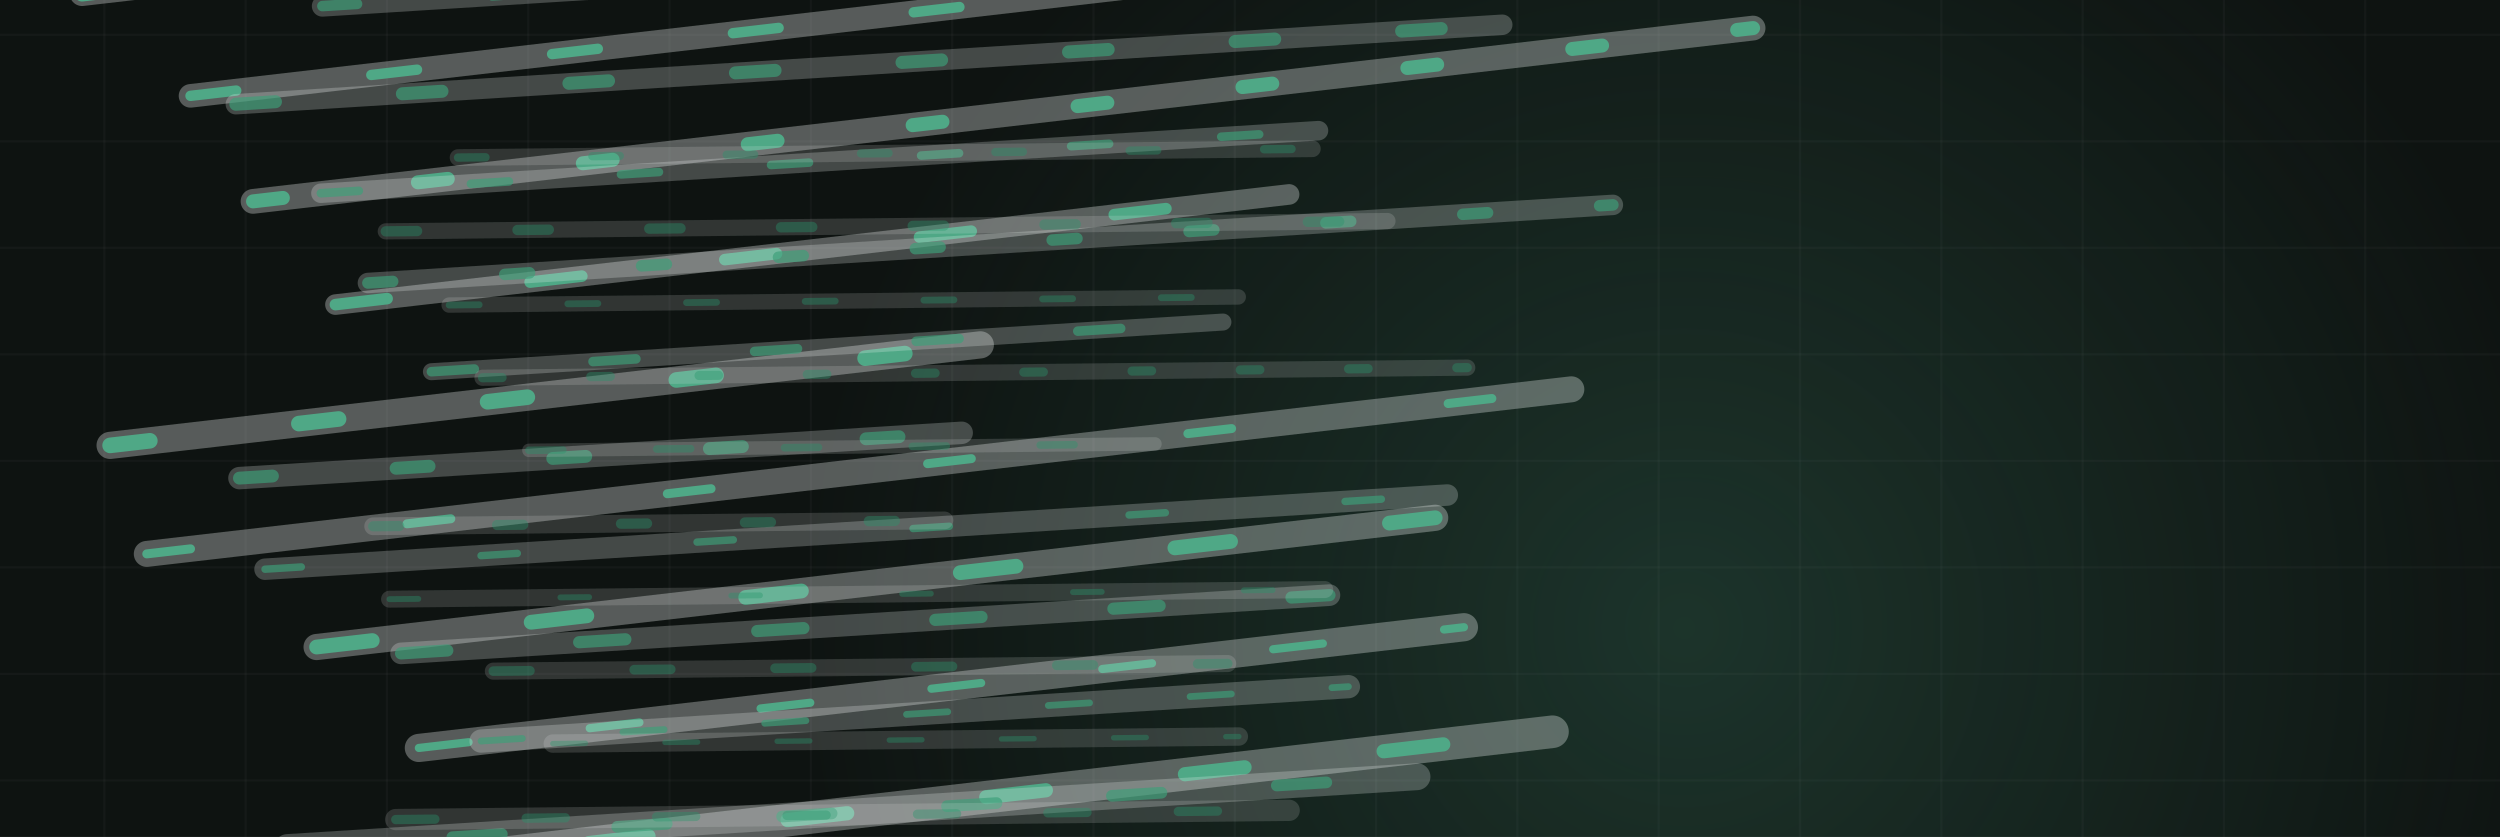
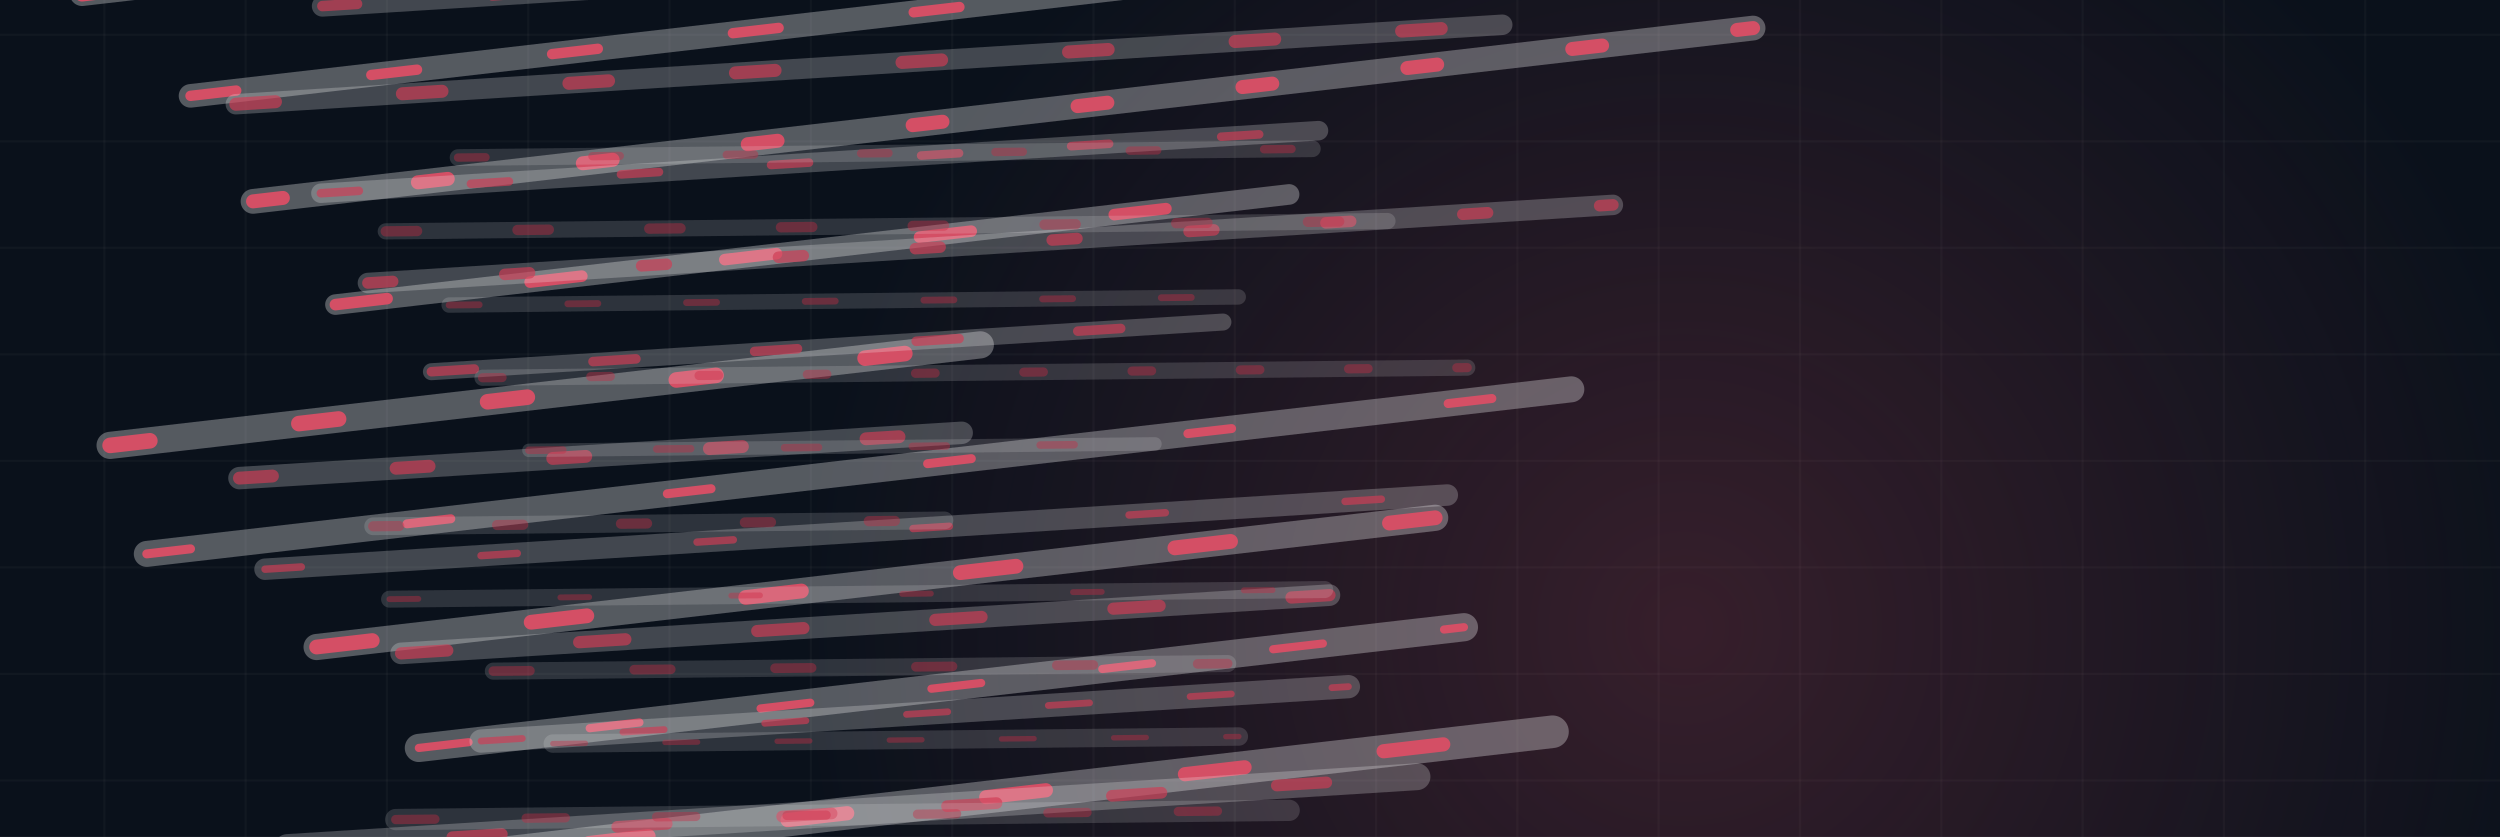
<svg xmlns="http://www.w3.org/2000/svg" viewBox="17 180 1150 385" width="1150" height="385" preserveAspectRatio="xMidYMid slice" role="img" aria-label="flooring motion graphic">
  <style>.fl{animation:fl 2.56s linear infinite}@keyframes fl{0%{stroke-dashoffset:240}100%{stroke-dashoffset:0}}@media (prefers-reduced-motion: reduce){*{animation:none!important}.dw{stroke-dashoffset:0!important}.st,.rise,.rg,.sw,.ln{opacity:1!important;transform:none!important}}</style>
-   <rect width="1200" height="900" fill="#0e1311" />
-   <line x1="0" y1="0" x2="0" y2="900" stroke="#f1f6f4" stroke-width="1" opacity=".03" />
-   <line x1="65" y1="0" x2="65" y2="900" stroke="#f1f6f4" stroke-width="1" opacity=".03" />
-   <line x1="130" y1="0" x2="130" y2="900" stroke="#f1f6f4" stroke-width="1" opacity=".03" />
-   <line x1="195" y1="0" x2="195" y2="900" stroke="#f1f6f4" stroke-width="1" opacity=".03" />
-   <line x1="260" y1="0" x2="260" y2="900" stroke="#f1f6f4" stroke-width="1" opacity=".03" />
-   <line x1="325" y1="0" x2="325" y2="900" stroke="#f1f6f4" stroke-width="1" opacity=".03" />
-   <line x1="390" y1="0" x2="390" y2="900" stroke="#f1f6f4" stroke-width="1" opacity=".03" />
-   <line x1="455" y1="0" x2="455" y2="900" stroke="#f1f6f4" stroke-width="1" opacity=".03" />
-   <line x1="520" y1="0" x2="520" y2="900" stroke="#f1f6f4" stroke-width="1" opacity=".03" />
-   <line x1="585" y1="0" x2="585" y2="900" stroke="#f1f6f4" stroke-width="1" opacity=".03" />
-   <line x1="650" y1="0" x2="650" y2="900" stroke="#f1f6f4" stroke-width="1" opacity=".03" />
-   <line x1="715" y1="0" x2="715" y2="900" stroke="#f1f6f4" stroke-width="1" opacity=".03" />
-   <line x1="780" y1="0" x2="780" y2="900" stroke="#f1f6f4" stroke-width="1" opacity=".03" />
-   <line x1="845" y1="0" x2="845" y2="900" stroke="#f1f6f4" stroke-width="1" opacity=".03" />
-   <line x1="910" y1="0" x2="910" y2="900" stroke="#f1f6f4" stroke-width="1" opacity=".03" />
-   <line x1="975" y1="0" x2="975" y2="900" stroke="#f1f6f4" stroke-width="1" opacity=".03" />
-   <line x1="1040" y1="0" x2="1040" y2="900" stroke="#f1f6f4" stroke-width="1" opacity=".03" />
-   <line x1="1105" y1="0" x2="1105" y2="900" stroke="#f1f6f4" stroke-width="1" opacity=".03" />
-   <line x1="1170" y1="0" x2="1170" y2="900" stroke="#f1f6f4" stroke-width="1" opacity=".03" />
-   <line x1="0" y1="0" x2="1200" y2="0" stroke="#f1f6f4" stroke-width="1" opacity=".03" />
-   <line x1="0" y1="49" x2="1200" y2="49" stroke="#f1f6f4" stroke-width="1" opacity=".03" />
-   <line x1="0" y1="98" x2="1200" y2="98" stroke="#f1f6f4" stroke-width="1" opacity=".03" />
-   <line x1="0" y1="147" x2="1200" y2="147" stroke="#f1f6f4" stroke-width="1" opacity=".03" />
-   <line x1="0" y1="196" x2="1200" y2="196" stroke="#f1f6f4" stroke-width="1" opacity=".03" />
-   <line x1="0" y1="245" x2="1200" y2="245" stroke="#f1f6f4" stroke-width="1" opacity=".03" />
-   <line x1="0" y1="294" x2="1200" y2="294" stroke="#f1f6f4" stroke-width="1" opacity=".03" />
-   <line x1="0" y1="343" x2="1200" y2="343" stroke="#f1f6f4" stroke-width="1" opacity=".03" />
-   <line x1="0" y1="392" x2="1200" y2="392" stroke="#f1f6f4" stroke-width="1" opacity=".03" />
-   <line x1="0" y1="441" x2="1200" y2="441" stroke="#f1f6f4" stroke-width="1" opacity=".03" />
-   <line x1="0" y1="490" x2="1200" y2="490" stroke="#f1f6f4" stroke-width="1" opacity=".03" />
-   <line x1="0" y1="539" x2="1200" y2="539" stroke="#f1f6f4" stroke-width="1" opacity=".03" />
-   <line x1="0" y1="588" x2="1200" y2="588" stroke="#f1f6f4" stroke-width="1" opacity=".03" />
-   <line x1="0" y1="637" x2="1200" y2="637" stroke="#f1f6f4" stroke-width="1" opacity=".03" />
-   <line x1="0" y1="686" x2="1200" y2="686" stroke="#f1f6f4" stroke-width="1" opacity=".03" />
-   <line x1="0" y1="735" x2="1200" y2="735" stroke="#f1f6f4" stroke-width="1" opacity=".03" />
-   <line x1="0" y1="784" x2="1200" y2="784" stroke="#f1f6f4" stroke-width="1" opacity=".03" />
-   <line x1="0" y1="833" x2="1200" y2="833" stroke="#f1f6f4" stroke-width="1" opacity=".03" />
-   <line x1="0" y1="882" x2="1200" y2="882" stroke="#f1f6f4" stroke-width="1" opacity=".03" />
+   <rect width="1200" height="900" fill="#0a111b" />
+   <line x1="0" y1="0" x2="0" y2="900" stroke="#f5f4f5" stroke-width="1" opacity=".03" />
+   <line x1="65" y1="0" x2="65" y2="900" stroke="#f5f4f5" stroke-width="1" opacity=".03" />
+   <line x1="130" y1="0" x2="130" y2="900" stroke="#f5f4f5" stroke-width="1" opacity=".03" />
+   <line x1="195" y1="0" x2="195" y2="900" stroke="#f5f4f5" stroke-width="1" opacity=".03" />
+   <line x1="260" y1="0" x2="260" y2="900" stroke="#f5f4f5" stroke-width="1" opacity=".03" />
+   <line x1="325" y1="0" x2="325" y2="900" stroke="#f5f4f5" stroke-width="1" opacity=".03" />
+   <line x1="390" y1="0" x2="390" y2="900" stroke="#f5f4f5" stroke-width="1" opacity=".03" />
+   <line x1="455" y1="0" x2="455" y2="900" stroke="#f5f4f5" stroke-width="1" opacity=".03" />
+   <line x1="520" y1="0" x2="520" y2="900" stroke="#f5f4f5" stroke-width="1" opacity=".03" />
+   <line x1="585" y1="0" x2="585" y2="900" stroke="#f5f4f5" stroke-width="1" opacity=".03" />
+   <line x1="650" y1="0" x2="650" y2="900" stroke="#f5f4f5" stroke-width="1" opacity=".03" />
+   <line x1="715" y1="0" x2="715" y2="900" stroke="#f5f4f5" stroke-width="1" opacity=".03" />
+   <line x1="780" y1="0" x2="780" y2="900" stroke="#f5f4f5" stroke-width="1" opacity=".03" />
+   <line x1="845" y1="0" x2="845" y2="900" stroke="#f5f4f5" stroke-width="1" opacity=".03" />
+   <line x1="910" y1="0" x2="910" y2="900" stroke="#f5f4f5" stroke-width="1" opacity=".03" />
+   <line x1="975" y1="0" x2="975" y2="900" stroke="#f5f4f5" stroke-width="1" opacity=".03" />
+   <line x1="1040" y1="0" x2="1040" y2="900" stroke="#f5f4f5" stroke-width="1" opacity=".03" />
+   <line x1="1105" y1="0" x2="1105" y2="900" stroke="#f5f4f5" stroke-width="1" opacity=".03" />
+   <line x1="1170" y1="0" x2="1170" y2="900" stroke="#f5f4f5" stroke-width="1" opacity=".03" />
+   <line x1="0" y1="0" x2="1200" y2="0" stroke="#f5f4f5" stroke-width="1" opacity=".03" />
+   <line x1="0" y1="49" x2="1200" y2="49" stroke="#f5f4f5" stroke-width="1" opacity=".03" />
+   <line x1="0" y1="98" x2="1200" y2="98" stroke="#f5f4f5" stroke-width="1" opacity=".03" />
+   <line x1="0" y1="147" x2="1200" y2="147" stroke="#f5f4f5" stroke-width="1" opacity=".03" />
+   <line x1="0" y1="196" x2="1200" y2="196" stroke="#f5f4f5" stroke-width="1" opacity=".03" />
+   <line x1="0" y1="245" x2="1200" y2="245" stroke="#f5f4f5" stroke-width="1" opacity=".03" />
+   <line x1="0" y1="294" x2="1200" y2="294" stroke="#f5f4f5" stroke-width="1" opacity=".03" />
+   <line x1="0" y1="343" x2="1200" y2="343" stroke="#f5f4f5" stroke-width="1" opacity=".03" />
+   <line x1="0" y1="392" x2="1200" y2="392" stroke="#f5f4f5" stroke-width="1" opacity=".03" />
+   <line x1="0" y1="441" x2="1200" y2="441" stroke="#f5f4f5" stroke-width="1" opacity=".03" />
+   <line x1="0" y1="490" x2="1200" y2="490" stroke="#f5f4f5" stroke-width="1" opacity=".03" />
+   <line x1="0" y1="539" x2="1200" y2="539" stroke="#f5f4f5" stroke-width="1" opacity=".03" />
+   <line x1="0" y1="588" x2="1200" y2="588" stroke="#f5f4f5" stroke-width="1" opacity=".03" />
+   <line x1="0" y1="637" x2="1200" y2="637" stroke="#f5f4f5" stroke-width="1" opacity=".03" />
+   <line x1="0" y1="686" x2="1200" y2="686" stroke="#f5f4f5" stroke-width="1" opacity=".03" />
+   <line x1="0" y1="735" x2="1200" y2="735" stroke="#f5f4f5" stroke-width="1" opacity=".03" />
+   <line x1="0" y1="784" x2="1200" y2="784" stroke="#f5f4f5" stroke-width="1" opacity=".03" />
+   <line x1="0" y1="833" x2="1200" y2="833" stroke="#f5f4f5" stroke-width="1" opacity=".03" />
+   <line x1="0" y1="882" x2="1200" y2="882" stroke="#f5f4f5" stroke-width="1" opacity=".03" />
  <defs>
    <radialGradient id="g">
-       <stop offset="0%" stop-color="#4fa886" stop-opacity=".22" />
-       <stop offset="100%" stop-color="#4fa886" stop-opacity="0" />
+       <stop offset="0%" stop-color="#d44f65" stop-opacity=".22" />
+       <stop offset="100%" stop-color="#d44f65" stop-opacity="0" />
    </radialGradient>
  </defs>
  <circle cx="792" cy="470" r="412" fill="url(#g)" />
  <g opacity="1.00" transform="translate(-90,-120) scale(0.92) rotate(-6.59 600 460)">
-     <path d="M232,217 L887,217" stroke="#f1f6f4" stroke-width="12.8" opacity=".32" fill="none" stroke-linecap="round" />
-     <path class="fl" d="M232,217 L887,217" stroke="#4fa886" stroke-width="6.4" fill="none" stroke-dasharray="21 82" stroke-linecap="round" style="animation-delay:0.00s" />
-     <path d="M176,273 L944,273" stroke="#f1f6f4" stroke-width="12.4" opacity=".32" fill="none" stroke-linecap="round" />
-     <path class="fl" d="M176,273 L944,273" stroke="#4fa886" stroke-width="7.9" fill="none" stroke-dasharray="24 77" stroke-linecap="round" style="animation-delay:0.07s" />
-     <path d="M224,330 L829,330" stroke="#f1f6f4" stroke-width="11.8" opacity=".32" fill="none" stroke-linecap="round" />
-     <path class="fl" d="M224,330 L829,330" stroke="#4fa886" stroke-width="5.2" fill="none" stroke-dasharray="23 68" stroke-linecap="round" style="animation-delay:0.13s" />
-     <path d="M249,386 L1004,386" stroke="#f1f6f4" stroke-width="12.4" opacity=".32" fill="none" stroke-linecap="round" />
-     <path class="fl" d="M249,386 L1004,386" stroke="#4fa886" stroke-width="7.0" fill="none" stroke-dasharray="15 68" stroke-linecap="round" style="animation-delay:0.20s" />
-     <path d="M284,442 L764,442" stroke="#f1f6f4" stroke-width="10.3" opacity=".32" fill="none" stroke-linecap="round" />
-     <path class="fl" d="M284,442 L764,442" stroke="#4fa886" stroke-width="5.8" fill="none" stroke-dasharray="26 72" stroke-linecap="round" style="animation-delay:0.26s" />
-     <path d="M164,499 L602,499" stroke="#f1f6f4" stroke-width="13.6" opacity=".32" fill="none" stroke-linecap="round" />
-     <path class="fl" d="M164,499 L602,499" stroke="#4fa886" stroke-width="7.8" fill="none" stroke-dasharray="20 75" stroke-linecap="round" style="animation-delay:0.33s" />
-     <path d="M176,555 L893,555" stroke="#f1f6f4" stroke-width="13.0" opacity=".32" fill="none" stroke-linecap="round" />
-     <path class="fl" d="M176,555 L893,555" stroke="#4fa886" stroke-width="4.5" fill="none" stroke-dasharray="22 109" stroke-linecap="round" style="animation-delay:0.40s" />
-     <path d="M255,611 L818,611" stroke="#f1f6f4" stroke-width="13.1" opacity=".32" fill="none" stroke-linecap="round" />
-     <path class="fl" d="M255,611 L818,611" stroke="#4fa886" stroke-width="7.4" fill="none" stroke-dasharray="28 80" stroke-linecap="round" style="animation-delay:0.46s" />
-     <path d="M300,667 L826,667" stroke="#f1f6f4" stroke-width="14.1" opacity=".32" fill="none" stroke-linecap="round" />
-     <path class="fl" d="M300,667 L826,667" stroke="#4fa886" stroke-width="4.1" fill="none" stroke-dasharray="25 61" stroke-linecap="round" style="animation-delay:0.53s" />
-     <path d="M179,724 L864,724" stroke="#f1f6f4" stroke-width="16.3" opacity=".32" fill="none" stroke-linecap="round" />
-     <path class="fl" d="M179,724 L864,724" stroke="#4fa886" stroke-width="7.1" fill="none" stroke-dasharray="30 70" stroke-linecap="round" style="animation-delay:0.59s" />
+     <path d="M232,217 L887,217" stroke="#f5f4f5" stroke-width="12.8" opacity=".32" fill="none" stroke-linecap="round" />
+     <path class="fl" d="M232,217 L887,217" stroke="#d44f65" stroke-width="6.4" fill="none" stroke-dasharray="21 82" stroke-linecap="round" style="animation-delay:0.00s" />
+     <path d="M176,273 L944,273" stroke="#f5f4f5" stroke-width="12.4" opacity=".32" fill="none" stroke-linecap="round" />
+     <path class="fl" d="M176,273 L944,273" stroke="#d44f65" stroke-width="7.9" fill="none" stroke-dasharray="24 77" stroke-linecap="round" style="animation-delay:0.07s" />
+     <path d="M224,330 L829,330" stroke="#f5f4f5" stroke-width="11.8" opacity=".32" fill="none" stroke-linecap="round" />
+     <path class="fl" d="M224,330 L829,330" stroke="#d44f65" stroke-width="5.2" fill="none" stroke-dasharray="23 68" stroke-linecap="round" style="animation-delay:0.13s" />
+     <path d="M249,386 L1004,386" stroke="#f5f4f5" stroke-width="12.4" opacity=".32" fill="none" stroke-linecap="round" />
+     <path class="fl" d="M249,386 L1004,386" stroke="#d44f65" stroke-width="7.0" fill="none" stroke-dasharray="15 68" stroke-linecap="round" style="animation-delay:0.20s" />
+     <path d="M284,442 L764,442" stroke="#f5f4f5" stroke-width="10.3" opacity=".32" fill="none" stroke-linecap="round" />
+     <path class="fl" d="M284,442 L764,442" stroke="#d44f65" stroke-width="5.8" fill="none" stroke-dasharray="26 72" stroke-linecap="round" style="animation-delay:0.26s" />
+     <path d="M164,499 L602,499" stroke="#f5f4f5" stroke-width="13.6" opacity=".32" fill="none" stroke-linecap="round" />
+     <path class="fl" d="M164,499 L602,499" stroke="#d44f65" stroke-width="7.8" fill="none" stroke-dasharray="20 75" stroke-linecap="round" style="animation-delay:0.33s" />
+     <path d="M176,555 L893,555" stroke="#f5f4f5" stroke-width="13.0" opacity=".32" fill="none" stroke-linecap="round" />
+     <path class="fl" d="M176,555 L893,555" stroke="#d44f65" stroke-width="4.5" fill="none" stroke-dasharray="22 109" stroke-linecap="round" style="animation-delay:0.40s" />
+     <path d="M255,611 L818,611" stroke="#f5f4f5" stroke-width="13.1" opacity=".32" fill="none" stroke-linecap="round" />
+     <path class="fl" d="M255,611 L818,611" stroke="#d44f65" stroke-width="7.4" fill="none" stroke-dasharray="28 80" stroke-linecap="round" style="animation-delay:0.46s" />
+     <path d="M300,667 L826,667" stroke="#f5f4f5" stroke-width="14.1" opacity=".32" fill="none" stroke-linecap="round" />
+     <path class="fl" d="M300,667 L826,667" stroke="#d44f65" stroke-width="4.1" fill="none" stroke-dasharray="25 61" stroke-linecap="round" style="animation-delay:0.53s" />
+     <path d="M179,724 L864,724" stroke="#f5f4f5" stroke-width="16.3" opacity=".32" fill="none" stroke-linecap="round" />
+     <path class="fl" d="M179,724 L864,724" stroke="#d44f65" stroke-width="7.1" fill="none" stroke-dasharray="30 70" stroke-linecap="round" style="animation-delay:0.59s" />
  </g>
  <g opacity="0.74" transform="translate(0,0) scale(0.76) rotate(-3.59 600 460)">
-     <path d="M232,217 L887,217" stroke="#f1f6f4" stroke-width="12.8" opacity=".32" fill="none" stroke-linecap="round" />
-     <path class="fl" d="M232,217 L887,217" stroke="#4fa886" stroke-width="6.4" fill="none" stroke-dasharray="21 82" stroke-linecap="round" style="animation-delay:0.00s" />
-     <path d="M176,273 L944,273" stroke="#f1f6f4" stroke-width="12.4" opacity=".32" fill="none" stroke-linecap="round" />
-     <path class="fl" d="M176,273 L944,273" stroke="#4fa886" stroke-width="7.9" fill="none" stroke-dasharray="24 77" stroke-linecap="round" style="animation-delay:0.07s" />
-     <path d="M224,330 L829,330" stroke="#f1f6f4" stroke-width="11.8" opacity=".32" fill="none" stroke-linecap="round" />
-     <path class="fl" d="M224,330 L829,330" stroke="#4fa886" stroke-width="5.2" fill="none" stroke-dasharray="23 68" stroke-linecap="round" style="animation-delay:0.13s" />
-     <path d="M249,386 L1004,386" stroke="#f1f6f4" stroke-width="12.4" opacity=".32" fill="none" stroke-linecap="round" />
-     <path class="fl" d="M249,386 L1004,386" stroke="#4fa886" stroke-width="7.0" fill="none" stroke-dasharray="15 68" stroke-linecap="round" style="animation-delay:0.20s" />
-     <path d="M284,442 L764,442" stroke="#f1f6f4" stroke-width="10.3" opacity=".32" fill="none" stroke-linecap="round" />
-     <path class="fl" d="M284,442 L764,442" stroke="#4fa886" stroke-width="5.8" fill="none" stroke-dasharray="26 72" stroke-linecap="round" style="animation-delay:0.26s" />
-     <path d="M164,499 L602,499" stroke="#f1f6f4" stroke-width="13.6" opacity=".32" fill="none" stroke-linecap="round" />
-     <path class="fl" d="M164,499 L602,499" stroke="#4fa886" stroke-width="7.8" fill="none" stroke-dasharray="20 75" stroke-linecap="round" style="animation-delay:0.33s" />
-     <path d="M176,555 L893,555" stroke="#f1f6f4" stroke-width="13.0" opacity=".32" fill="none" stroke-linecap="round" />
-     <path class="fl" d="M176,555 L893,555" stroke="#4fa886" stroke-width="4.5" fill="none" stroke-dasharray="22 109" stroke-linecap="round" style="animation-delay:0.40s" />
-     <path d="M255,611 L818,611" stroke="#f1f6f4" stroke-width="13.1" opacity=".32" fill="none" stroke-linecap="round" />
-     <path class="fl" d="M255,611 L818,611" stroke="#4fa886" stroke-width="7.4" fill="none" stroke-dasharray="28 80" stroke-linecap="round" style="animation-delay:0.46s" />
-     <path d="M300,667 L826,667" stroke="#f1f6f4" stroke-width="14.1" opacity=".32" fill="none" stroke-linecap="round" />
-     <path class="fl" d="M300,667 L826,667" stroke="#4fa886" stroke-width="4.1" fill="none" stroke-dasharray="25 61" stroke-linecap="round" style="animation-delay:0.53s" />
-     <path d="M179,724 L864,724" stroke="#f1f6f4" stroke-width="16.3" opacity=".32" fill="none" stroke-linecap="round" />
-     <path class="fl" d="M179,724 L864,724" stroke="#4fa886" stroke-width="7.1" fill="none" stroke-dasharray="30 70" stroke-linecap="round" style="animation-delay:0.59s" />
+     <path d="M232,217 L887,217" stroke="#f5f4f5" stroke-width="12.8" opacity=".32" fill="none" stroke-linecap="round" />
+     <path class="fl" d="M232,217 L887,217" stroke="#d44f65" stroke-width="6.4" fill="none" stroke-dasharray="21 82" stroke-linecap="round" style="animation-delay:0.00s" />
+     <path d="M176,273 L944,273" stroke="#f5f4f5" stroke-width="12.4" opacity=".32" fill="none" stroke-linecap="round" />
+     <path class="fl" d="M176,273 L944,273" stroke="#d44f65" stroke-width="7.9" fill="none" stroke-dasharray="24 77" stroke-linecap="round" style="animation-delay:0.07s" />
+     <path d="M224,330 L829,330" stroke="#f5f4f5" stroke-width="11.8" opacity=".32" fill="none" stroke-linecap="round" />
+     <path class="fl" d="M224,330 L829,330" stroke="#d44f65" stroke-width="5.2" fill="none" stroke-dasharray="23 68" stroke-linecap="round" style="animation-delay:0.13s" />
+     <path d="M249,386 L1004,386" stroke="#f5f4f5" stroke-width="12.4" opacity=".32" fill="none" stroke-linecap="round" />
+     <path class="fl" d="M249,386 L1004,386" stroke="#d44f65" stroke-width="7.0" fill="none" stroke-dasharray="15 68" stroke-linecap="round" style="animation-delay:0.20s" />
+     <path d="M284,442 L764,442" stroke="#f5f4f5" stroke-width="10.3" opacity=".32" fill="none" stroke-linecap="round" />
+     <path class="fl" d="M284,442 L764,442" stroke="#d44f65" stroke-width="5.8" fill="none" stroke-dasharray="26 72" stroke-linecap="round" style="animation-delay:0.26s" />
+     <path d="M164,499 L602,499" stroke="#f5f4f5" stroke-width="13.6" opacity=".32" fill="none" stroke-linecap="round" />
+     <path class="fl" d="M164,499 L602,499" stroke="#d44f65" stroke-width="7.8" fill="none" stroke-dasharray="20 75" stroke-linecap="round" style="animation-delay:0.33s" />
+     <path d="M176,555 L893,555" stroke="#f5f4f5" stroke-width="13.0" opacity=".32" fill="none" stroke-linecap="round" />
+     <path class="fl" d="M176,555 L893,555" stroke="#d44f65" stroke-width="4.5" fill="none" stroke-dasharray="22 109" stroke-linecap="round" style="animation-delay:0.40s" />
+     <path d="M255,611 L818,611" stroke="#f5f4f5" stroke-width="13.1" opacity=".32" fill="none" stroke-linecap="round" />
+     <path class="fl" d="M255,611 L818,611" stroke="#d44f65" stroke-width="7.4" fill="none" stroke-dasharray="28 80" stroke-linecap="round" style="animation-delay:0.46s" />
+     <path d="M300,667 L826,667" stroke="#f5f4f5" stroke-width="14.1" opacity=".32" fill="none" stroke-linecap="round" />
+     <path class="fl" d="M300,667 L826,667" stroke="#d44f65" stroke-width="4.1" fill="none" stroke-dasharray="25 61" stroke-linecap="round" style="animation-delay:0.53s" />
+     <path d="M179,724 L864,724" stroke="#f5f4f5" stroke-width="16.3" opacity=".32" fill="none" stroke-linecap="round" />
+     <path class="fl" d="M179,724 L864,724" stroke="#d44f65" stroke-width="7.1" fill="none" stroke-dasharray="30 70" stroke-linecap="round" style="animation-delay:0.59s" />
  </g>
  <g opacity="0.48" transform="translate(90,120) scale(0.60) rotate(-0.59 600 460)">
-     <path d="M232,217 L887,217" stroke="#f1f6f4" stroke-width="12.8" opacity=".32" fill="none" stroke-linecap="round" />
-     <path class="fl" d="M232,217 L887,217" stroke="#4fa886" stroke-width="6.4" fill="none" stroke-dasharray="21 82" stroke-linecap="round" style="animation-delay:0.00s" />
-     <path d="M176,273 L944,273" stroke="#f1f6f4" stroke-width="12.4" opacity=".32" fill="none" stroke-linecap="round" />
-     <path class="fl" d="M176,273 L944,273" stroke="#4fa886" stroke-width="7.9" fill="none" stroke-dasharray="24 77" stroke-linecap="round" style="animation-delay:0.07s" />
-     <path d="M224,330 L829,330" stroke="#f1f6f4" stroke-width="11.8" opacity=".32" fill="none" stroke-linecap="round" />
-     <path class="fl" d="M224,330 L829,330" stroke="#4fa886" stroke-width="5.2" fill="none" stroke-dasharray="23 68" stroke-linecap="round" style="animation-delay:0.13s" />
-     <path d="M249,386 L1004,386" stroke="#f1f6f4" stroke-width="12.4" opacity=".32" fill="none" stroke-linecap="round" />
-     <path class="fl" d="M249,386 L1004,386" stroke="#4fa886" stroke-width="7.0" fill="none" stroke-dasharray="15 68" stroke-linecap="round" style="animation-delay:0.20s" />
-     <path d="M284,442 L764,442" stroke="#f1f6f4" stroke-width="10.3" opacity=".32" fill="none" stroke-linecap="round" />
-     <path class="fl" d="M284,442 L764,442" stroke="#4fa886" stroke-width="5.8" fill="none" stroke-dasharray="26 72" stroke-linecap="round" style="animation-delay:0.26s" />
-     <path d="M164,499 L602,499" stroke="#f1f6f4" stroke-width="13.6" opacity=".32" fill="none" stroke-linecap="round" />
-     <path class="fl" d="M164,499 L602,499" stroke="#4fa886" stroke-width="7.8" fill="none" stroke-dasharray="20 75" stroke-linecap="round" style="animation-delay:0.33s" />
-     <path d="M176,555 L893,555" stroke="#f1f6f4" stroke-width="13.0" opacity=".32" fill="none" stroke-linecap="round" />
-     <path class="fl" d="M176,555 L893,555" stroke="#4fa886" stroke-width="4.5" fill="none" stroke-dasharray="22 109" stroke-linecap="round" style="animation-delay:0.40s" />
-     <path d="M255,611 L818,611" stroke="#f1f6f4" stroke-width="13.1" opacity=".32" fill="none" stroke-linecap="round" />
-     <path class="fl" d="M255,611 L818,611" stroke="#4fa886" stroke-width="7.4" fill="none" stroke-dasharray="28 80" stroke-linecap="round" style="animation-delay:0.46s" />
-     <path d="M300,667 L826,667" stroke="#f1f6f4" stroke-width="14.1" opacity=".32" fill="none" stroke-linecap="round" />
-     <path class="fl" d="M300,667 L826,667" stroke="#4fa886" stroke-width="4.1" fill="none" stroke-dasharray="25 61" stroke-linecap="round" style="animation-delay:0.53s" />
-     <path d="M179,724 L864,724" stroke="#f1f6f4" stroke-width="16.3" opacity=".32" fill="none" stroke-linecap="round" />
-     <path class="fl" d="M179,724 L864,724" stroke="#4fa886" stroke-width="7.1" fill="none" stroke-dasharray="30 70" stroke-linecap="round" style="animation-delay:0.59s" />
+     <path d="M232,217 L887,217" stroke="#f5f4f5" stroke-width="12.8" opacity=".32" fill="none" stroke-linecap="round" />
+     <path class="fl" d="M232,217 L887,217" stroke="#d44f65" stroke-width="6.4" fill="none" stroke-dasharray="21 82" stroke-linecap="round" style="animation-delay:0.00s" />
+     <path d="M176,273 L944,273" stroke="#f5f4f5" stroke-width="12.4" opacity=".32" fill="none" stroke-linecap="round" />
+     <path class="fl" d="M176,273 L944,273" stroke="#d44f65" stroke-width="7.9" fill="none" stroke-dasharray="24 77" stroke-linecap="round" style="animation-delay:0.07s" />
+     <path d="M224,330 L829,330" stroke="#f5f4f5" stroke-width="11.8" opacity=".32" fill="none" stroke-linecap="round" />
+     <path class="fl" d="M224,330 L829,330" stroke="#d44f65" stroke-width="5.2" fill="none" stroke-dasharray="23 68" stroke-linecap="round" style="animation-delay:0.13s" />
+     <path d="M249,386 L1004,386" stroke="#f5f4f5" stroke-width="12.4" opacity=".32" fill="none" stroke-linecap="round" />
+     <path class="fl" d="M249,386 L1004,386" stroke="#d44f65" stroke-width="7.0" fill="none" stroke-dasharray="15 68" stroke-linecap="round" style="animation-delay:0.20s" />
+     <path d="M284,442 L764,442" stroke="#f5f4f5" stroke-width="10.3" opacity=".32" fill="none" stroke-linecap="round" />
+     <path class="fl" d="M284,442 L764,442" stroke="#d44f65" stroke-width="5.8" fill="none" stroke-dasharray="26 72" stroke-linecap="round" style="animation-delay:0.26s" />
+     <path d="M164,499 L602,499" stroke="#f5f4f5" stroke-width="13.6" opacity=".32" fill="none" stroke-linecap="round" />
+     <path class="fl" d="M164,499 L602,499" stroke="#d44f65" stroke-width="7.8" fill="none" stroke-dasharray="20 75" stroke-linecap="round" style="animation-delay:0.33s" />
+     <path d="M176,555 L893,555" stroke="#f5f4f5" stroke-width="13.0" opacity=".32" fill="none" stroke-linecap="round" />
+     <path class="fl" d="M176,555 L893,555" stroke="#d44f65" stroke-width="4.5" fill="none" stroke-dasharray="22 109" stroke-linecap="round" style="animation-delay:0.40s" />
+     <path d="M255,611 L818,611" stroke="#f5f4f5" stroke-width="13.1" opacity=".32" fill="none" stroke-linecap="round" />
+     <path class="fl" d="M255,611 L818,611" stroke="#d44f65" stroke-width="7.4" fill="none" stroke-dasharray="28 80" stroke-linecap="round" style="animation-delay:0.46s" />
+     <path d="M300,667 L826,667" stroke="#f5f4f5" stroke-width="14.1" opacity=".32" fill="none" stroke-linecap="round" />
+     <path class="fl" d="M300,667 L826,667" stroke="#d44f65" stroke-width="4.1" fill="none" stroke-dasharray="25 61" stroke-linecap="round" style="animation-delay:0.53s" />
+     <path d="M179,724 L864,724" stroke="#f5f4f5" stroke-width="16.3" opacity=".32" fill="none" stroke-linecap="round" />
+     <path class="fl" d="M179,724 L864,724" stroke="#d44f65" stroke-width="7.1" fill="none" stroke-dasharray="30 70" stroke-linecap="round" style="animation-delay:0.59s" />
  </g>
</svg>
